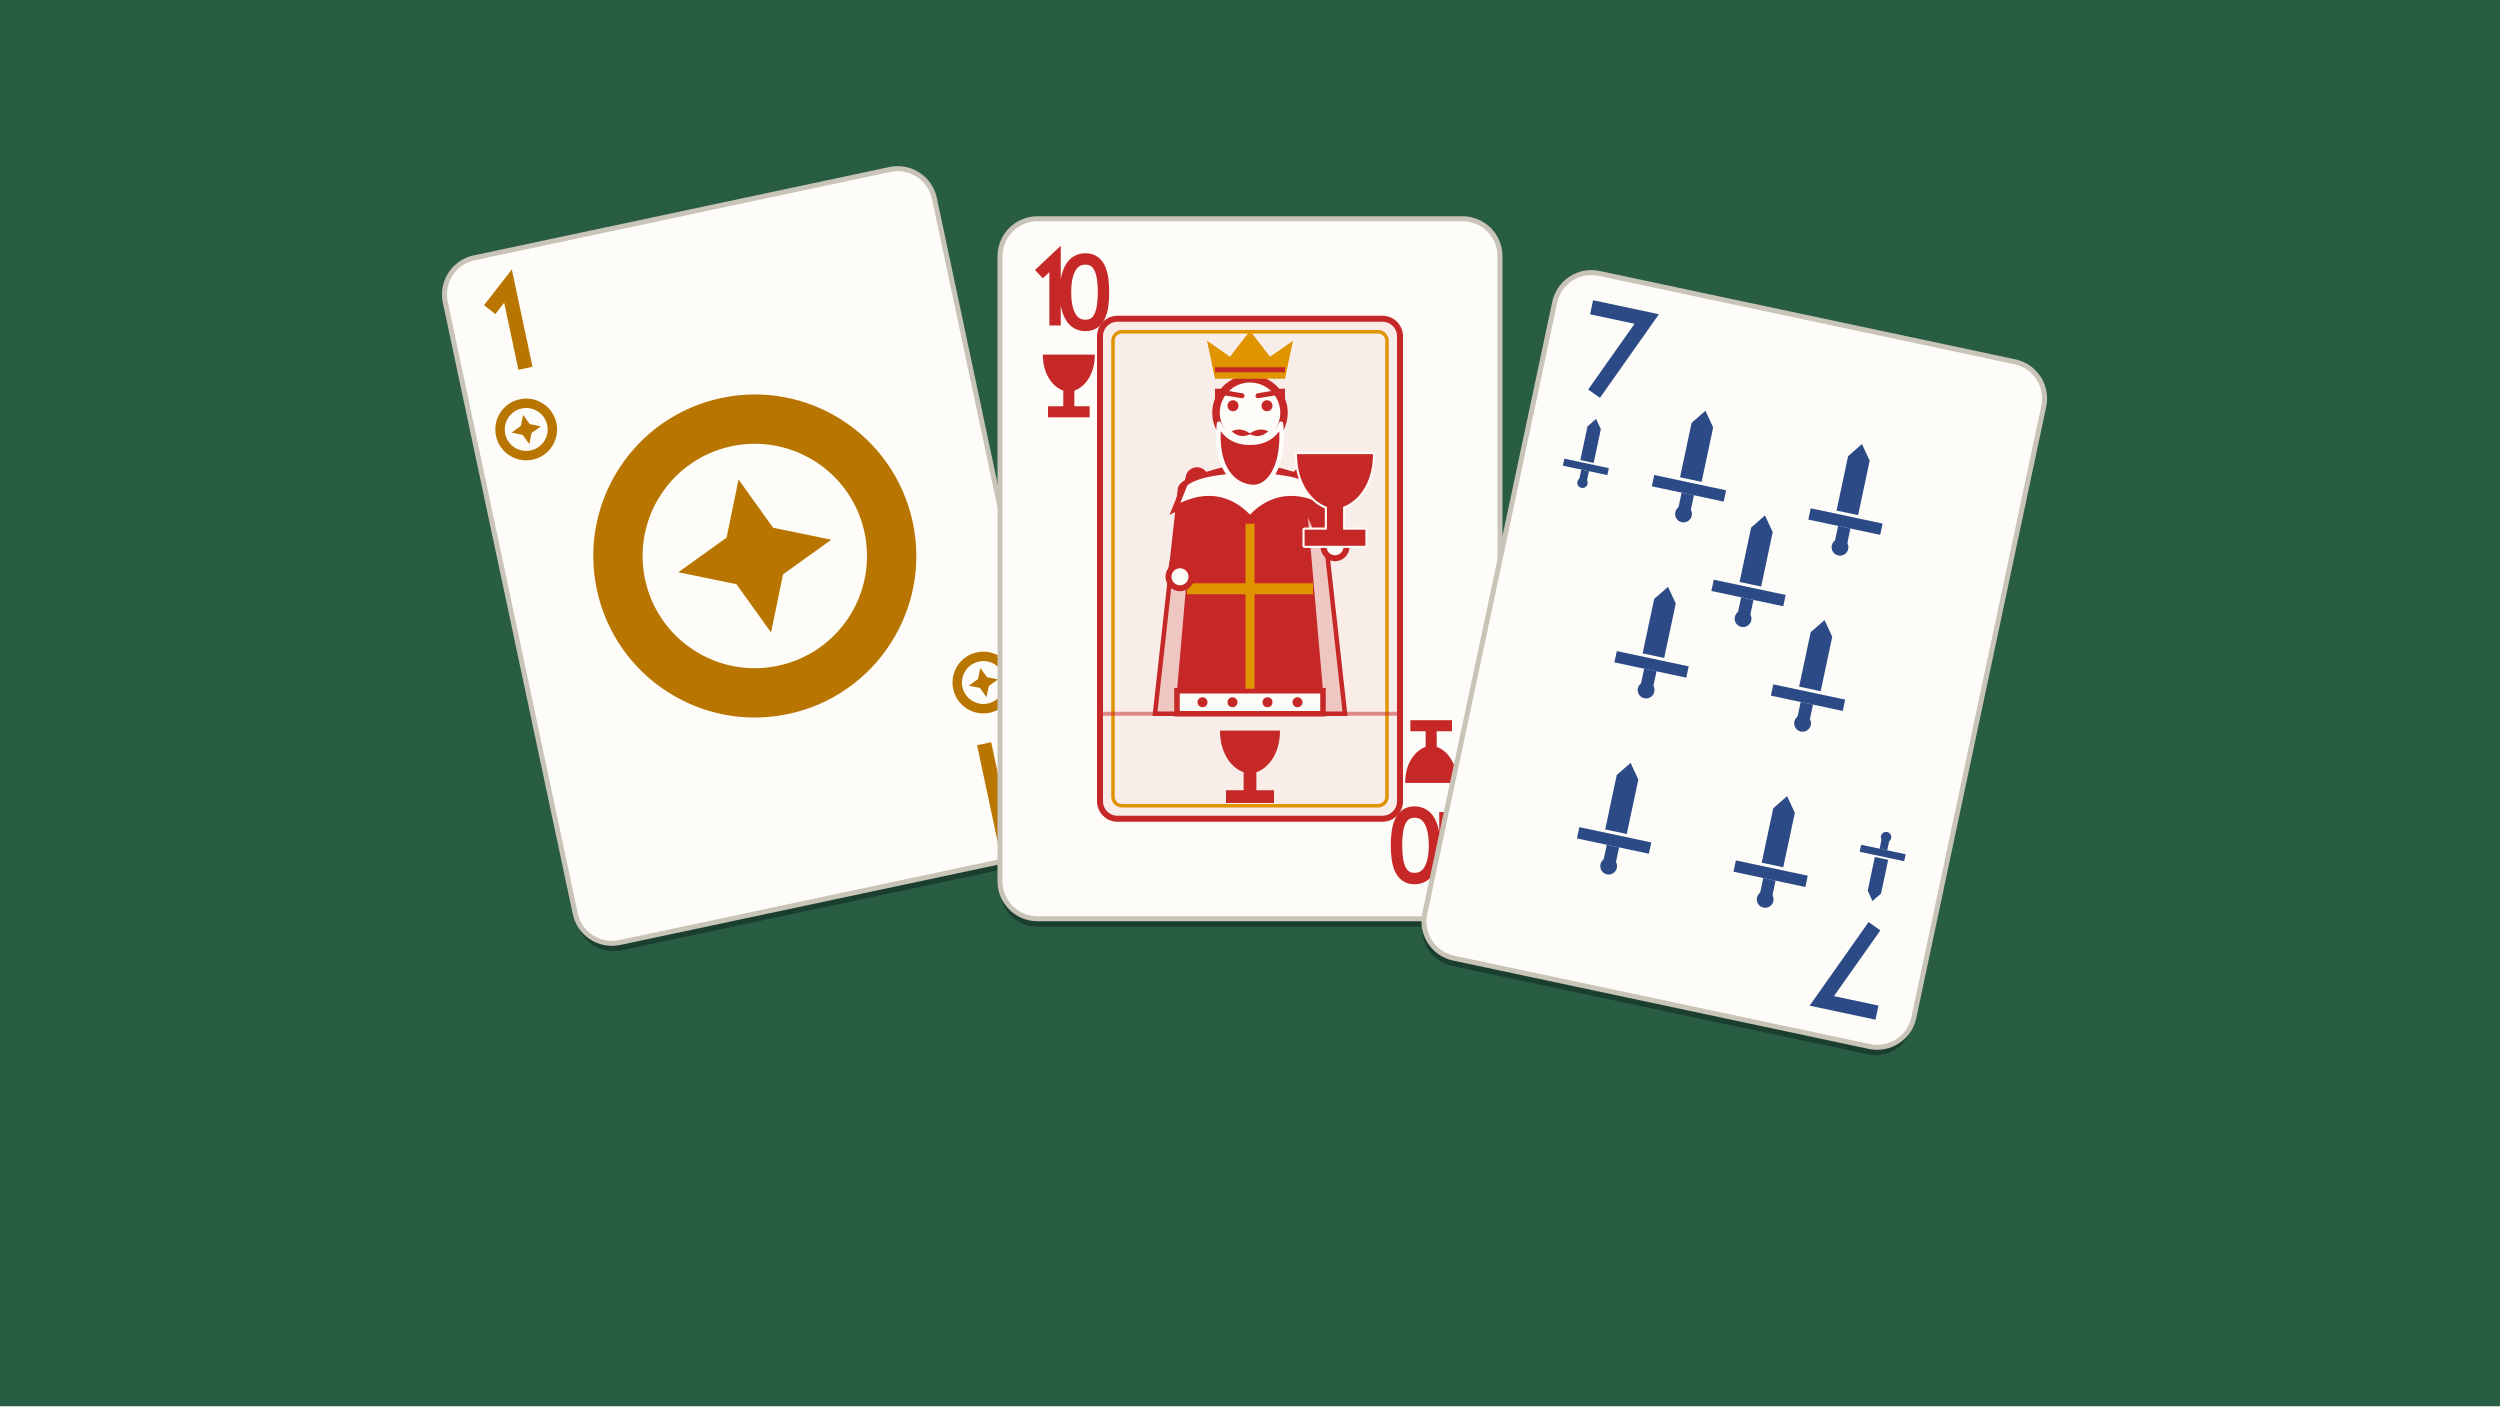
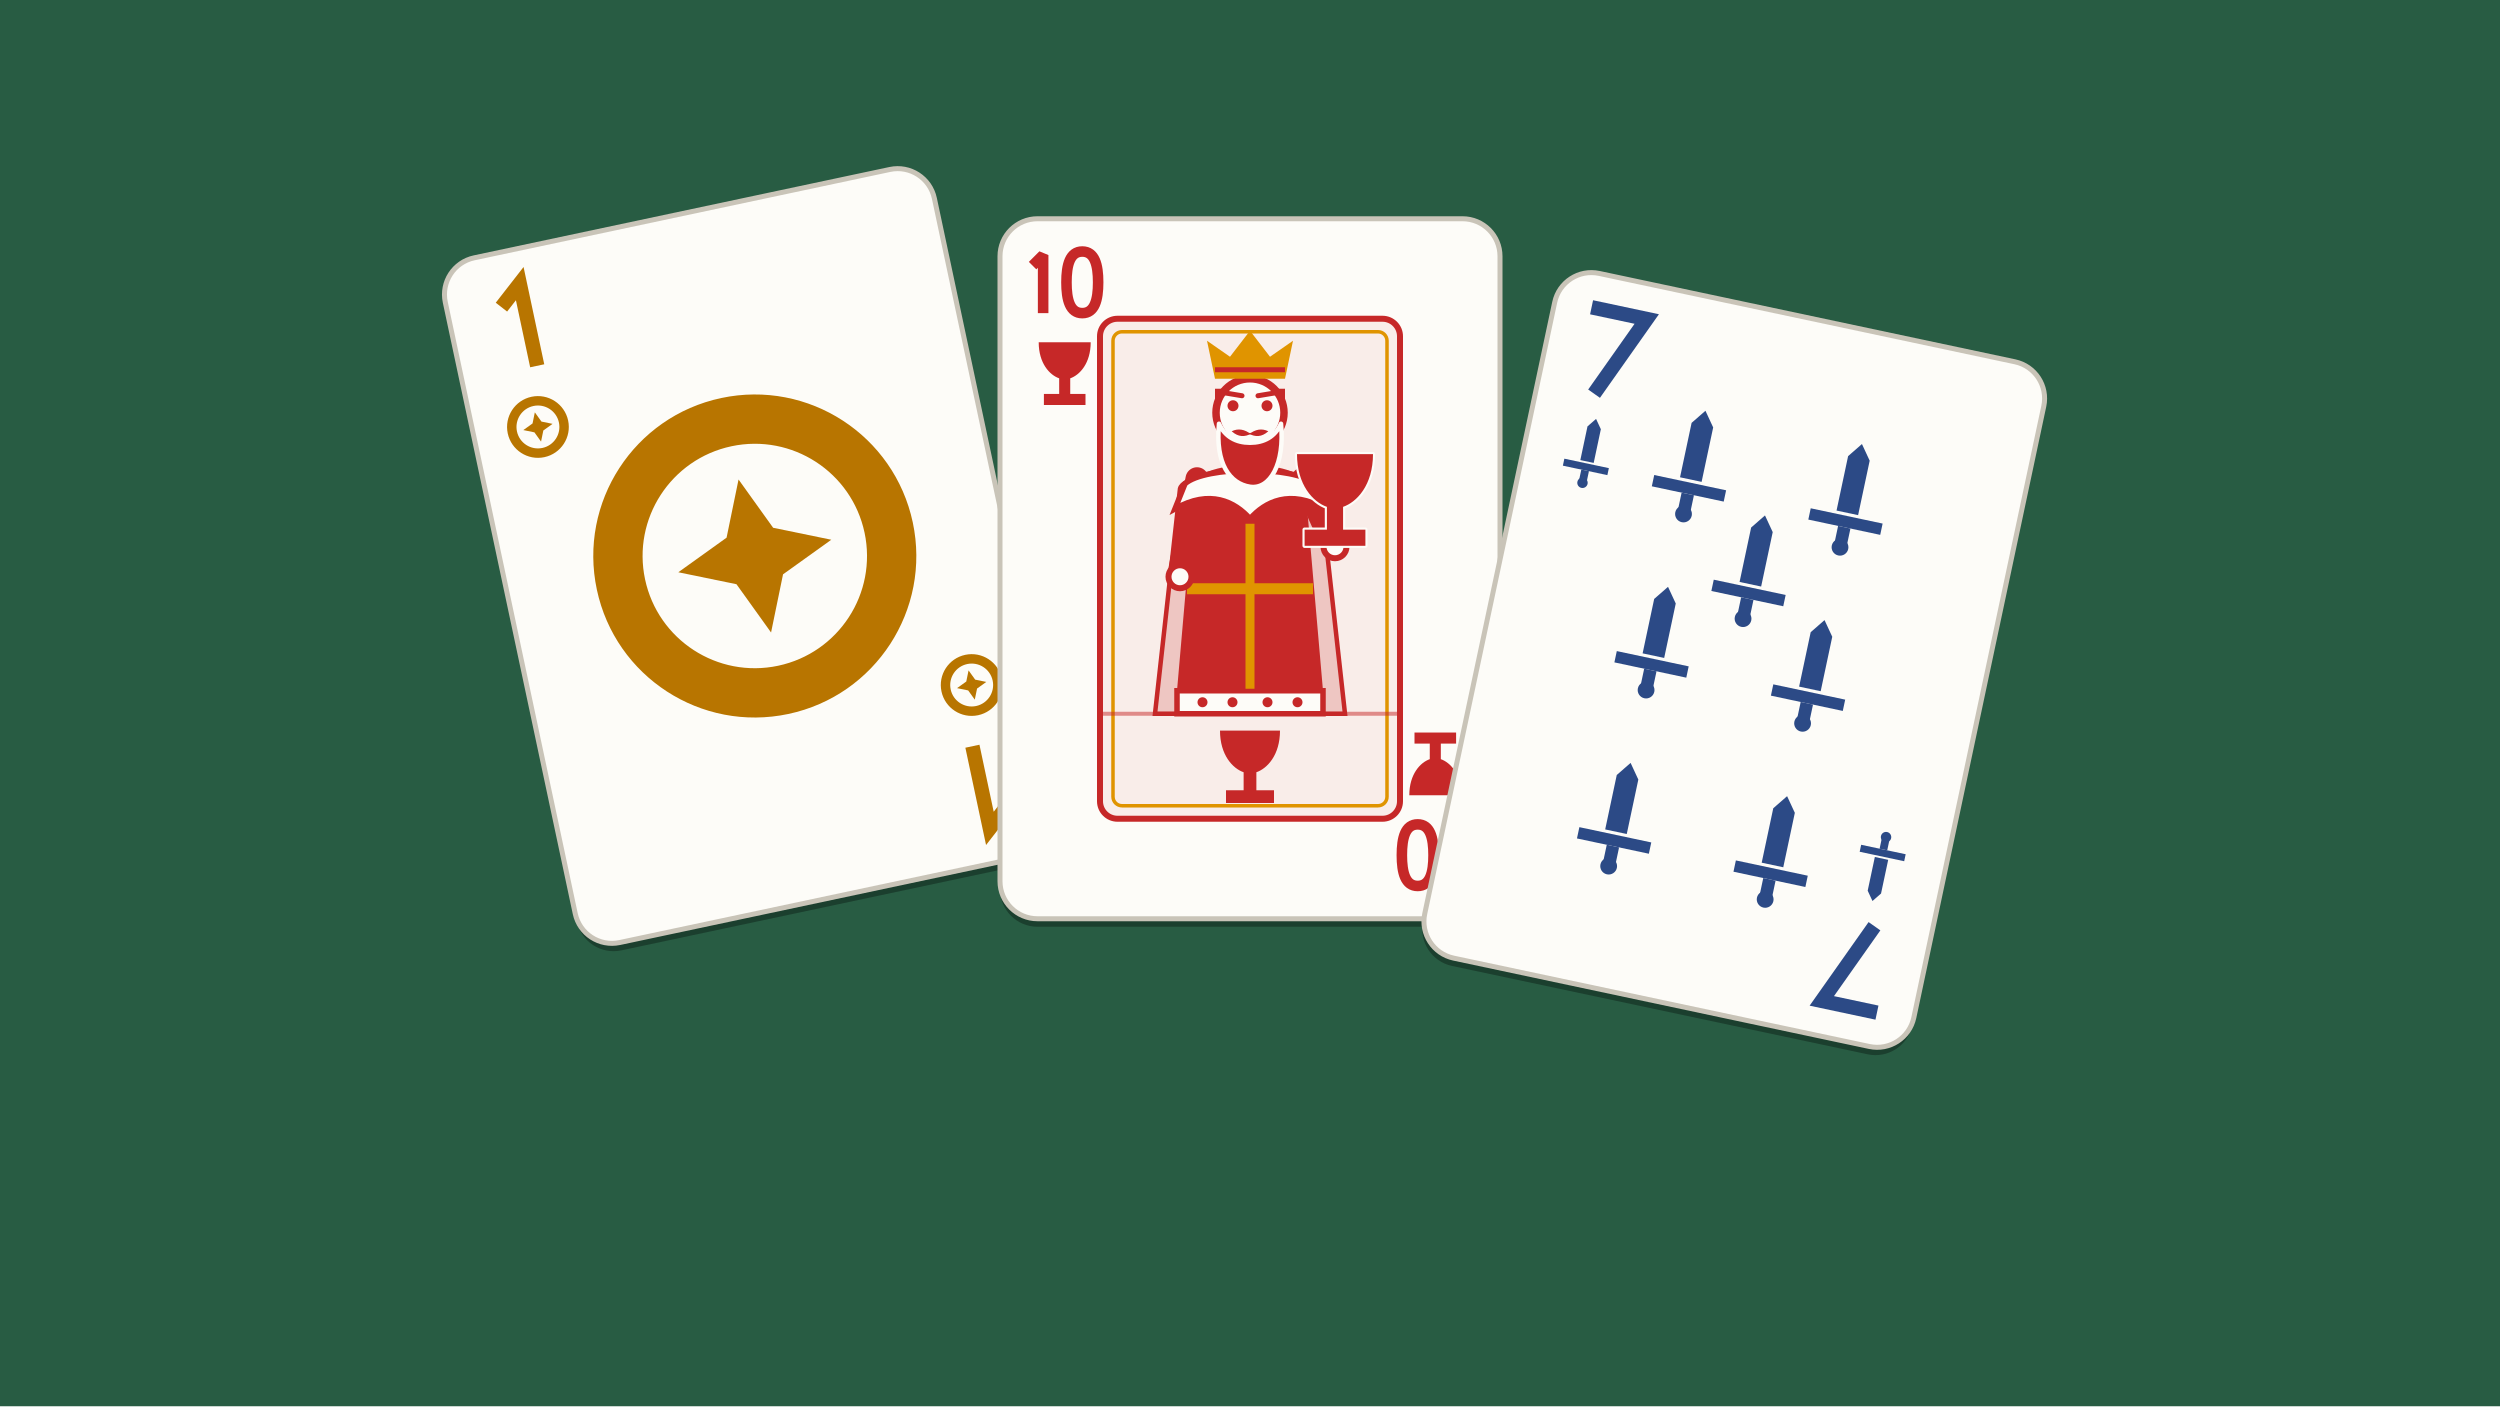
<svg xmlns="http://www.w3.org/2000/svg" width="320" height="180" viewBox="0 0 320 180">
  <defs>
    <symbol id="zc-i-0" overflow="visible">
      <path fill-rule="evenodd" d="M-9.5 0a9.5 9.5 0 1 0 19 0 9.5 9.5 0 1 0-19 0zM-6.6 0a6.6 6.6 0 1 1 13.2 0 6.6 6.6 0 1 1-13.2 0z" />
      <path d="M0-4.6 1.4-1.4 4.6 0 1.4 1.4 0 4.6-1.4 1.4-4.6 0-1.4-1.4z" />
    </symbol>
    <symbol id="zc-i-1" overflow="visible">
      <path d="M-8-9.5H8C8-3 4.6 0.6 1.7 1.6V6.4H6.4V9.8H-6.4V6.4H-1.7V1.6C-4.6 0.6-8-3-8-9.5z" />
    </symbol>
    <symbol id="zc-i-2" overflow="visible">
      <path d="M0-11 2.1-8.2V2.4H-2.1V-8.2z" />
      <path d="M-7 3H7V5.2H-7z" />
      <path d="M-1.2 5.2H1.2V8.2H-1.2z" />
      <circle cy="9.1" r="1.6" />
    </symbol>
  </defs>
  <rect width="320" height="180" fill="#285c43" />
  <g transform="translate(56 34) rotate(-12) scale(0.64)">
    <rect y="1.6" width="100" height="140" rx="7.5" fill="rgba(0,0,0,0.32)" />
    <rect width="100" height="140" rx="7.5" fill="#fdfcf8" stroke="#c9c4b8" />
    <svg width="100" height="140" viewBox="0 0 100 140" fill="currentColor" aria-hidden="true" style="color:#b87500">
      <g class="zc-idx-std">
-         <path transform="translate(6.94 6.94) scale(1.2)" d="M1.2 3.2 5 0V14" fill="none" stroke="currentColor" stroke-width="2.4" stroke-linejoin="miter" stroke-miterlimit="4" />
-         <g transform="translate(10.54 35.74) scale(0.65)">
+         <path transform="translate(9.34 6.94) scale(1.2)" d="M1.2 3.2 5 0V14" fill="none" stroke="currentColor" stroke-width="2.4" stroke-linejoin="miter" stroke-miterlimit="4" />
+         <g transform="translate(12.94 35.74) scale(0.65)">
          <use href="#zc-i-0" />
        </g>
      </g>
      <g class="zc-idx-std" transform="rotate(180 50 70)">
-         <path transform="translate(6.94 6.94) scale(1.2)" d="M1.2 3.2 5 0V14" fill="none" stroke="currentColor" stroke-width="2.4" stroke-linejoin="miter" stroke-miterlimit="4" />
-         <g transform="translate(10.54 35.74) scale(0.65)">
+         <path transform="translate(9.34 6.94) scale(1.2)" d="M1.2 3.2 5 0V14" fill="none" stroke="currentColor" stroke-width="2.4" stroke-linejoin="miter" stroke-miterlimit="4" />
+         <g transform="translate(12.94 35.74) scale(0.65)">
          <use href="#zc-i-0" />
        </g>
      </g>
      <g class="zc-idx-row" display="none">
        <path transform="translate(8.52 8.52) scale(2.1)" d="M1.2 3.2 5 0V14" fill="none" stroke="currentColor" stroke-width="2.4" stroke-linejoin="miter" stroke-miterlimit="4" />
        <g transform="translate(63 23) scale(1.25)">
          <use href="#zc-i-0" />
        </g>
      </g>
      <g class="zc-big">
        <g transform="translate(50 70) scale(3.4)">
          <use href="#zc-i-0" />
        </g>
      </g>
      <g class="zc-small" display="none">
        <g transform="translate(50 92) scale(3.1)">
          <use href="#zc-i-0" />
        </g>
      </g>
    </svg>
  </g>
  <g transform="translate(128 28) scale(0.64)">
    <rect y="1.6" width="100" height="140" rx="7.5" fill="rgba(0,0,0,0.32)" />
    <rect width="100" height="140" rx="7.5" fill="#fdfcf8" stroke="#c9c4b8" />
    <svg width="100" height="140" viewBox="0 0 100 140" fill="currentColor" aria-hidden="true" style="color:#c62828">
      <g class="zc-idx-std">
-         <path transform="translate(6.64 8.04) scale(0.95)" d="M1.2 3.2 4.6 0V14M11 0C8 0 6.8 3 6.8 7S8 14 11 14 14.8 11 14.8 7 14 0 11 0z" fill="none" stroke="currentColor" stroke-width="2.4" stroke-linejoin="miter" stroke-miterlimit="4" />
-         <g transform="translate(13.765 33.34) scale(0.65)">
+         <path transform="translate(5.724 6.556) scale(0.88)" d="M.9 3.2 3.3 .8V14M12.2 0C9.4 0 8.6 3 8.6 7S9.4 14 12.2 14 15.8 11 15.8 7 15 0 12.2 0z" fill="none" stroke="currentColor" stroke-width="2.4" stroke-linejoin="miter" stroke-miterlimit="2" />
+         <g transform="translate(12.94 30.876) scale(0.65)">
          <use href="#zc-i-1" />
        </g>
      </g>
      <g class="zc-idx-std" transform="rotate(180 50 70)">
-         <path transform="translate(6.64 8.04) scale(0.95)" d="M1.2 3.2 4.6 0V14M11 0C8 0 6.8 3 6.8 7S8 14 11 14 14.8 11 14.8 7 14 0 11 0z" fill="none" stroke="currentColor" stroke-width="2.4" stroke-linejoin="miter" stroke-miterlimit="4" />
-         <g transform="translate(13.765 33.34) scale(0.65)">
+         <path transform="translate(5.724 6.556) scale(0.88)" d="M.9 3.2 3.3 .8V14M12.2 0C9.4 0 8.6 3 8.6 7S9.4 14 12.2 14 15.8 11 15.8 7 15 0 12.2 0z" fill="none" stroke="currentColor" stroke-width="2.4" stroke-linejoin="miter" stroke-miterlimit="2" />
+         <g transform="translate(12.94 30.876) scale(0.65)">
          <use href="#zc-i-1" />
        </g>
      </g>
      <g class="zc-idx-row" display="none">
-         <path transform="translate(8.52 8.52) scale(2.1)" d="M1.2 3.2 4.6 0V14M11 0C8 0 6.8 3 6.8 7S8 14 11 14 14.8 11 14.8 7 14 0 11 0z" fill="none" stroke="currentColor" stroke-width="2.4" stroke-linejoin="miter" stroke-miterlimit="4" />
+         <path transform="translate(8.52 8.52) scale(2.1)" d="M.9 3.2 3.3 .8V14M12.2 0C9.4 0 8.6 3 8.6 7S9.4 14 12.2 14 15.8 11 15.8 7 15 0 12.2 0z" fill="none" stroke="currentColor" stroke-width="2.4" stroke-linejoin="miter" stroke-miterlimit="2" />
        <g transform="translate(63 23) scale(1.25)">
          <use href="#zc-i-1" />
        </g>
      </g>
      <g class="zc-big">
        <rect x="20" y="20" width="60" height="100" rx="3.5" fill="currentColor" fill-opacity="0.07" stroke="currentColor" stroke-width="1.2" />
        <rect class="zc-fine" x="22.6" y="22.6" width="54.8" height="94.8" rx="1.8" fill="none" stroke="#e09400" stroke-width="0.7" />
        <path d="M31 99 36 54C37 49.6 63 49.6 64 54L69 99z" fill="currentColor" fill-opacity="0.2" stroke="currentColor" stroke-width="0.9" />
        <path d="M35 99 39 53C40 48 60 48 61 53L65 99z" />
        <path d="M35.4 94.4H64.6V99H35.4z" fill="#fdfcf8" stroke="currentColor" stroke-width="1.1" />
        <g class="zc-fine" fill="currentColor">
          <circle cx="40.5" cy="96.7" r="1" />
          <circle cx="46.5" cy="96.7" r="1" />
          <circle cx="53.5" cy="96.7" r="1" />
          <circle cx="59.5" cy="96.7" r="1" />
        </g>
        <path d="M50 61V94" stroke="#e09400" stroke-width="1.8" fill="none" />
        <path d="M37.4 74H62.6" stroke="#e09400" stroke-width="2.2" fill="none" />
        <path d="M39.4 52 36 70" fill="none" stroke="currentColor" stroke-linecap="round" stroke-width="4.6" />
        <circle cx="36" cy="71.6" r="2.3" fill="#fdfcf8" stroke="currentColor" stroke-width="1.2" />
        <path d="M60.6 52 66 64" fill="none" stroke="currentColor" stroke-linecap="round" stroke-width="4.6" />
        <circle cx="67" cy="65.6" r="2.3" fill="#fdfcf8" stroke="currentColor" stroke-width="1.2" />
        <path d="M37 53C41 49.4 59 49.4 63 53L65 58C58 54 53 56.6 50 60 47 56.6 42 54 35 58z" fill="#fdfcf8" stroke="currentColor" stroke-width="1.1" />
        <path d="M43 40V34H57V40C56.4 41.4 56 42.6 56 44H44C44 42.6 43.6 41.4 43 40z" />
        <circle cx="50" cy="38.8" r="6.8" fill="#fdfcf8" stroke="currentColor" stroke-width="1.5" />
        <path d="M43.8 41C43 49 46 53 50 53.6S57 49 56.2 41C55 43.6 52.8 44.8 50 44.8S45 43.6 43.8 41z" stroke="#fdfcf8" stroke-width="0.9" stroke-linejoin="round" />
        <path d="M45.6 42.4Q47.8 41 50 42.4Q52.2 41 54.4 42.4Q52.4 44.6 50 43.6Q47.6 44.6 45.6 42.4z" stroke="#fdfcf8" stroke-width="0.9" stroke-linejoin="round" />
        <circle cx="46.6" cy="37.4" r="1.1" />
        <circle cx="53.4" cy="37.4" r="1.1" />
        <path d="M44.8 34.8 48.4 35.4M55.2 34.8 51.6 35.4" fill="none" stroke="currentColor" stroke-linecap="round" stroke-width="1" />
        <path d="M43 32 41.4 24.4 46 27.6 50 22.4 54 27.6 58.6 24.4 57 32z" fill="#e09400" />
        <path d="M43 30.2H57" stroke="currentColor" stroke-width="1" fill="none" />
        <g paint-order="stroke" stroke="#fdfcf8" stroke-width="0.9" stroke-linejoin="round">
          <g transform="translate(67 56.1) scale(0.95)">
            <use href="#zc-i-1" />
          </g>
        </g>
        <path d="M20 99H80" stroke="currentColor" stroke-width="0.8" opacity="0.5" />
        <g transform="translate(50 109.5) scale(0.75)">
          <use href="#zc-i-1" />
        </g>
      </g>
      <g class="zc-small" display="none" transform="translate(50 134) scale(1.1) translate(-50 -99)">
        <path d="M31 99 36 54C37 49.6 63 49.6 64 54L69 99z" fill="currentColor" fill-opacity="0.2" stroke="currentColor" stroke-width="0.9" />
        <path d="M35 99 39 53C40 48 60 48 61 53L65 99z" />
        <path d="M35.4 94.4H64.6V99H35.4z" fill="#fdfcf8" stroke="currentColor" stroke-width="1.1" />
        <g class="zc-fine" fill="currentColor">
          <circle cx="40.5" cy="96.7" r="1" />
          <circle cx="46.5" cy="96.7" r="1" />
          <circle cx="53.5" cy="96.7" r="1" />
          <circle cx="59.5" cy="96.7" r="1" />
        </g>
        <path d="M50 61V94" stroke="#e09400" stroke-width="1.8" fill="none" />
        <path d="M37.4 74H62.6" stroke="#e09400" stroke-width="2.2" fill="none" />
        <path d="M39.4 52 36 70" fill="none" stroke="currentColor" stroke-linecap="round" stroke-width="4.6" />
        <circle cx="36" cy="71.6" r="2.3" fill="#fdfcf8" stroke="currentColor" stroke-width="1.2" />
        <path d="M60.6 52 66 64" fill="none" stroke="currentColor" stroke-linecap="round" stroke-width="4.6" />
        <circle cx="67" cy="65.6" r="2.3" fill="#fdfcf8" stroke="currentColor" stroke-width="1.2" />
        <path d="M37 53C41 49.4 59 49.4 63 53L65 58C58 54 53 56.6 50 60 47 56.6 42 54 35 58z" fill="#fdfcf8" stroke="currentColor" stroke-width="1.1" />
        <path d="M43 40V34H57V40C56.4 41.4 56 42.6 56 44H44C44 42.6 43.6 41.4 43 40z" />
        <circle cx="50" cy="38.8" r="6.8" fill="#fdfcf8" stroke="currentColor" stroke-width="1.5" />
        <path d="M43.8 41C43 49 46 53 50 53.6S57 49 56.2 41C55 43.6 52.8 44.8 50 44.8S45 43.6 43.8 41z" stroke="#fdfcf8" stroke-width="0.9" stroke-linejoin="round" />
        <path d="M45.6 42.4Q47.8 41 50 42.4Q52.2 41 54.4 42.4Q52.4 44.6 50 43.6Q47.6 44.6 45.6 42.4z" stroke="#fdfcf8" stroke-width="0.9" stroke-linejoin="round" />
        <circle cx="46.6" cy="37.4" r="1.1" />
        <circle cx="53.4" cy="37.4" r="1.1" />
        <path d="M44.8 34.8 48.4 35.4M55.2 34.8 51.6 35.4" fill="none" stroke="currentColor" stroke-linecap="round" stroke-width="1" />
        <path d="M43 32 41.4 24.4 46 27.6 50 22.4 54 27.6 58.6 24.4 57 32z" fill="#e09400" />
        <path d="M43 30.2H57" stroke="currentColor" stroke-width="1" fill="none" />
      </g>
    </svg>
  </g>
  <g transform="translate(200 34) rotate(12) scale(0.64)">
    <rect y="1.6" width="100" height="140" rx="7.5" fill="rgba(0,0,0,0.32)" />
    <rect width="100" height="140" rx="7.5" fill="#fdfcf8" stroke="#c9c4b8" />
    <svg width="100" height="140" viewBox="0 0 100 140" fill="currentColor" aria-hidden="true" style="color:#2c4a86">
      <g class="zc-idx-std">
        <path transform="translate(6.94 6.94) scale(1.2)" d="M.4 0H9.8L3.8 14" fill="none" stroke="currentColor" stroke-width="2.4" stroke-linejoin="miter" stroke-miterlimit="6" />
        <g transform="translate(12.94 35.74) scale(0.65)">
          <use href="#zc-i-2" />
        </g>
      </g>
      <g class="zc-idx-std" transform="rotate(180 50 70)">
        <path transform="translate(6.94 6.94) scale(1.2)" d="M.4 0H9.8L3.8 14" fill="none" stroke="currentColor" stroke-width="2.4" stroke-linejoin="miter" stroke-miterlimit="6" />
        <g transform="translate(12.94 35.74) scale(0.65)">
          <use href="#zc-i-2" />
        </g>
      </g>
      <g class="zc-idx-row" display="none">
        <path transform="translate(8.52 8.52) scale(2.1)" d="M.4 0H9.8L3.8 14" fill="none" stroke="currentColor" stroke-width="2.4" stroke-linejoin="miter" stroke-miterlimit="6" />
        <g transform="translate(63 23) scale(1.25)">
          <use href="#zc-i-2" />
        </g>
      </g>
      <g class="zc-big">
        <g transform="translate(34 34) scale(1.05)">
          <use href="#zc-i-2" />
        </g>
        <g transform="translate(66 34) scale(1.05)">
          <use href="#zc-i-2" />
        </g>
        <g transform="translate(34 70) scale(1.05)">
          <use href="#zc-i-2" />
        </g>
        <g transform="translate(66 70) scale(1.05)">
          <use href="#zc-i-2" />
        </g>
        <g transform="translate(34 106) scale(1.05)">
          <use href="#zc-i-2" />
        </g>
        <g transform="translate(66 106) scale(1.05)">
          <use href="#zc-i-2" />
        </g>
        <g transform="translate(50 52) scale(1.05)">
          <use href="#zc-i-2" />
        </g>
      </g>
      <g class="zc-small" display="none">
        <g transform="translate(50 92) scale(3.1)">
          <use href="#zc-i-2" />
        </g>
      </g>
    </svg>
  </g>
</svg>
